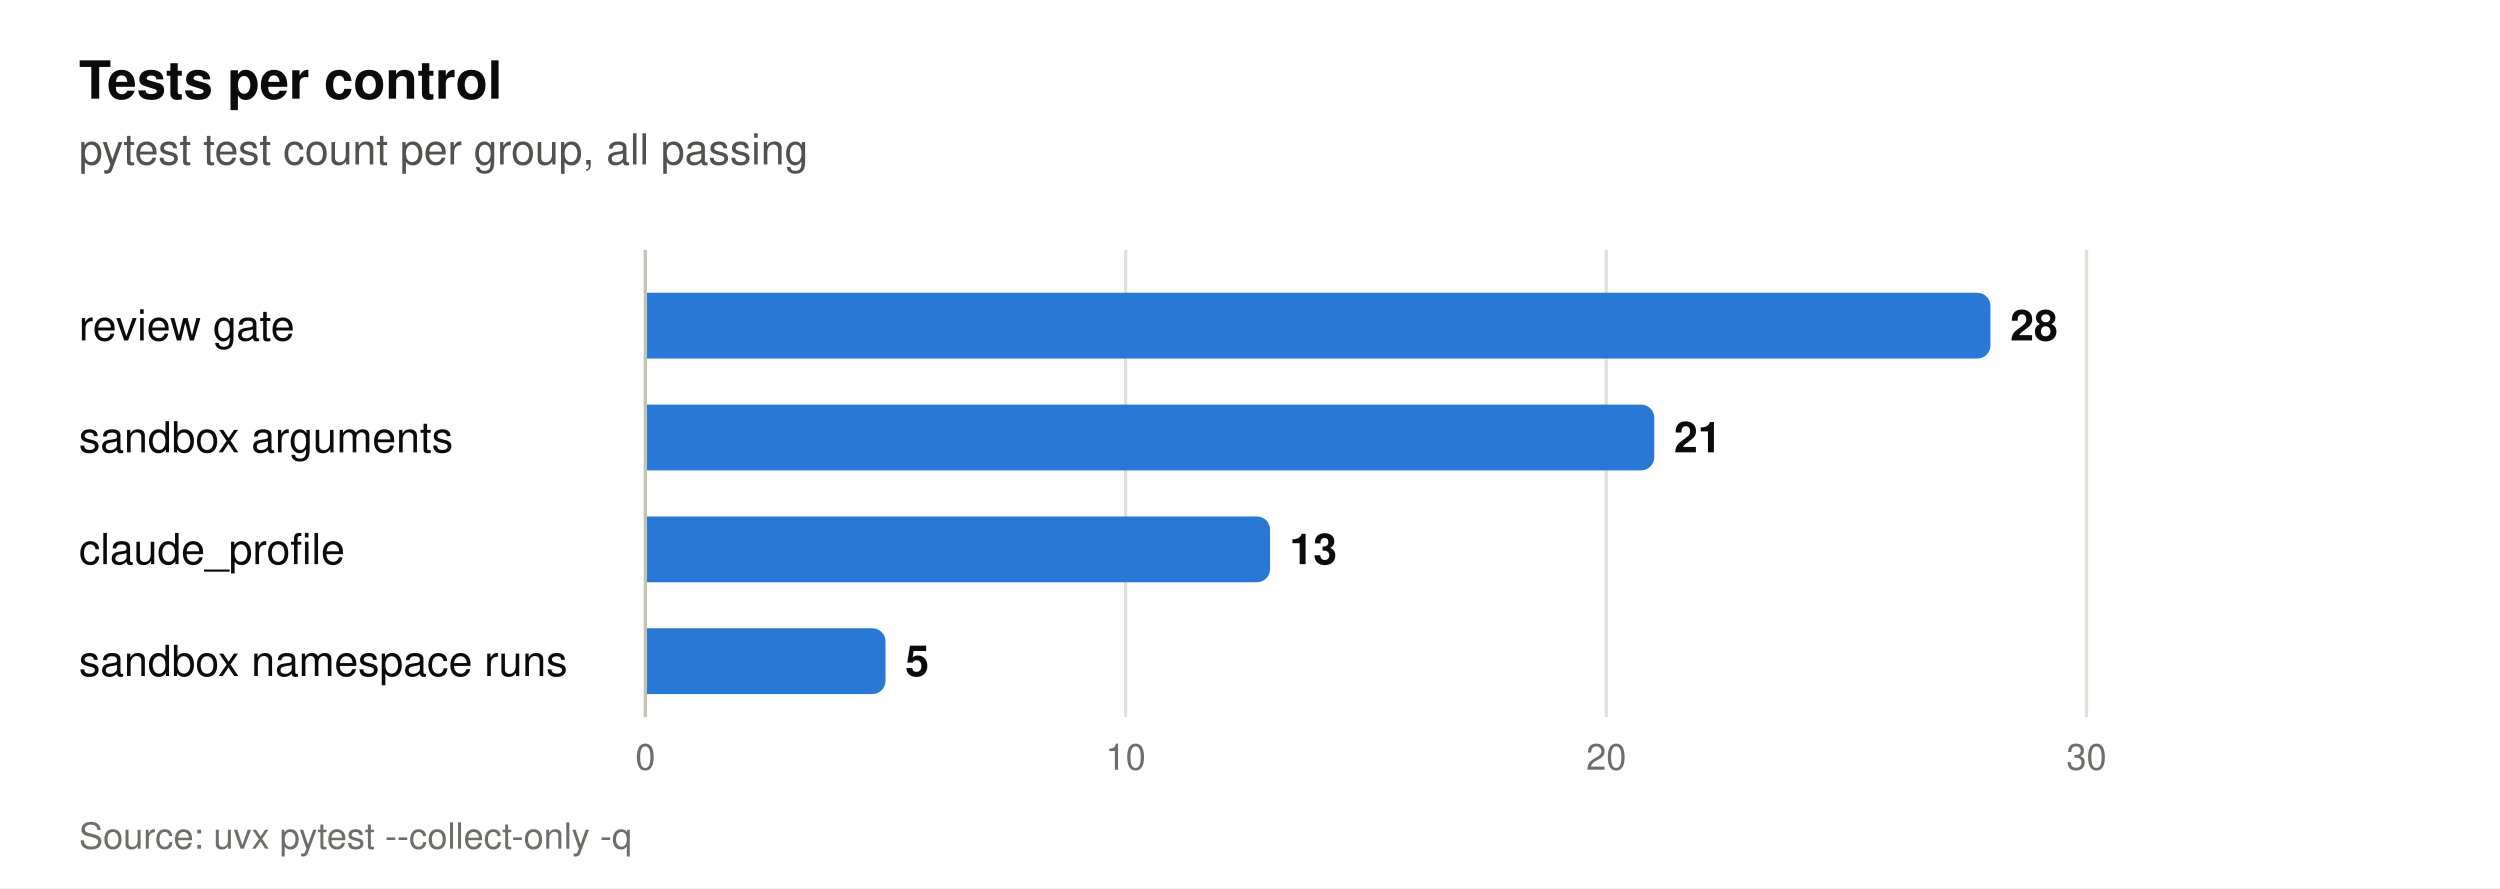
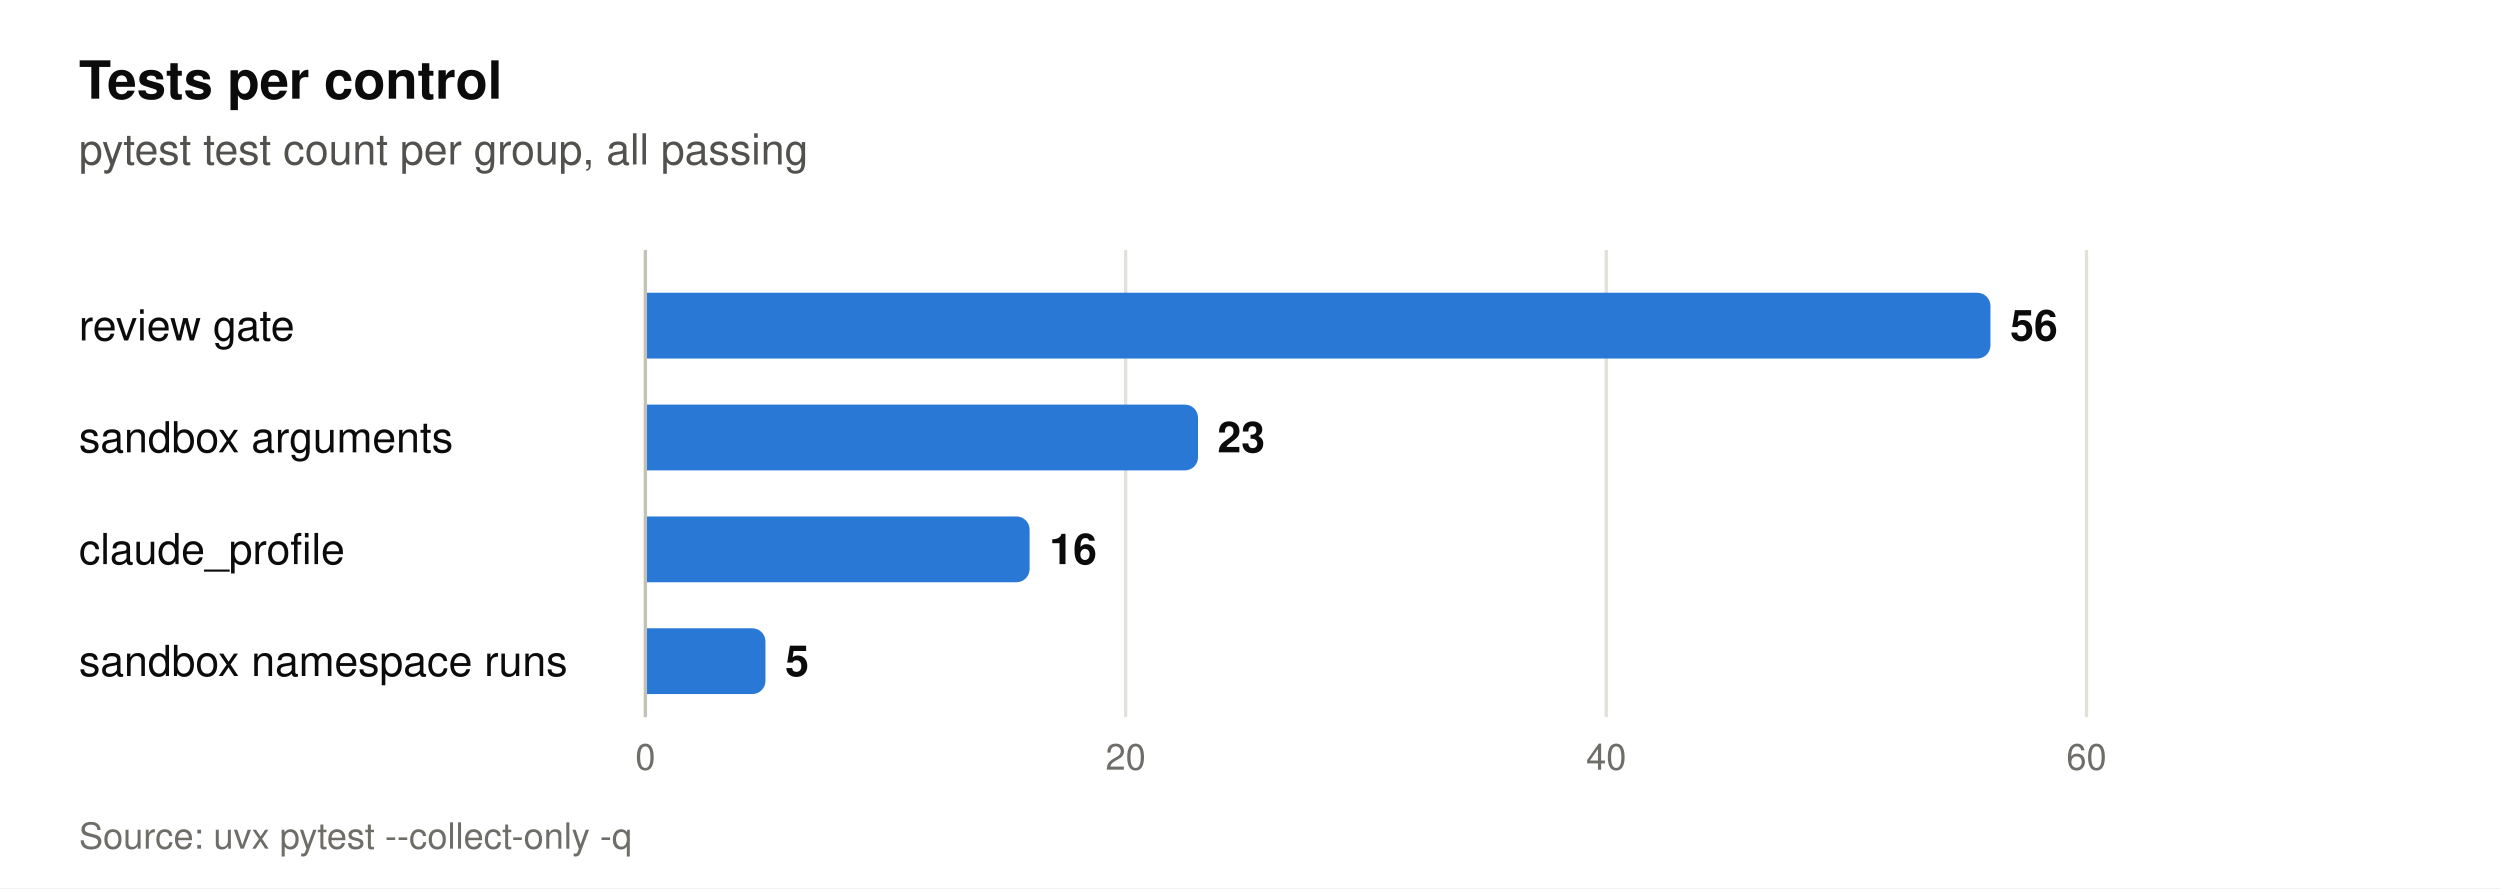
<svg xmlns="http://www.w3.org/2000/svg" viewBox="0 0 760 270" width="760" height="270" font-family="system-ui, -apple-system, 'Segoe UI', Helvetica, Arial, sans-serif" role="img">
  <rect width="100%" height="100%" fill="#ffffff" />
  <text x="24.0" y="30.0" font-size="16" font-weight="600" fill="#0b0b0b" text-anchor="start">Tests per control</text>
  <text x="24.0" y="50.0" font-size="13" font-weight="400" fill="#52514e" text-anchor="start">pytest test count per group, all passing</text>
  <line x1="196.2" y1="76.0" x2="196.2" y2="218.0" stroke="#e1e0d9" stroke-width="1" />
  <text x="196.2" y="234.0" font-size="11" font-weight="400" fill="#6f6d68" text-anchor="middle">0</text>
  <line x1="342.2" y1="76.0" x2="342.2" y2="218.0" stroke="#e1e0d9" stroke-width="1" />
-   <text x="342.2" y="234.0" font-size="11" font-weight="400" fill="#6f6d68" text-anchor="middle">10</text>
+   <text x="342.2" y="234.0" font-size="11" font-weight="400" fill="#6f6d68" text-anchor="middle">20</text>
  <line x1="488.3" y1="76.0" x2="488.3" y2="218.0" stroke="#e1e0d9" stroke-width="1" />
-   <text x="488.3" y="234.0" font-size="11" font-weight="400" fill="#6f6d68" text-anchor="middle">20</text>
+   <text x="488.3" y="234.0" font-size="11" font-weight="400" fill="#6f6d68" text-anchor="middle">40</text>
  <line x1="634.3" y1="76.0" x2="634.3" y2="218.0" stroke="#e1e0d9" stroke-width="1" />
-   <text x="634.3" y="234.0" font-size="11" font-weight="400" fill="#6f6d68" text-anchor="middle">30</text>
+   <text x="634.3" y="234.0" font-size="11" font-weight="400" fill="#6f6d68" text-anchor="middle">60</text>
  <text x="24.0" y="103.5" font-size="13" font-weight="400" fill="#0b0b0b" text-anchor="start">review gate</text>
  <path d="M196.2,89.0h404.9a4,4 0 0 1 4,4v12.0a4,4 0 0 1 -4,4h-404.9z" fill="#2a78d6" />
  <rect x="608.1" y="90.0" width="22.6" height="18" fill="#ffffff" />
-   <text x="611.1" y="103.5" font-size="13" font-weight="600" fill="#0b0b0b" text-anchor="start">28</text>
+   <text x="611.1" y="103.5" font-size="13" font-weight="600" fill="#0b0b0b" text-anchor="start">56</text>
  <text x="24.0" y="137.5" font-size="13" font-weight="400" fill="#0b0b0b" text-anchor="start">sandbox arguments</text>
-   <path d="M196.2,123.0h302.7a4,4 0 0 1 4,4v12.0a4,4 0 0 1 -4,4h-302.7z" fill="#2a78d6" />
-   <rect x="505.9" y="124.0" width="22.6" height="18" fill="#ffffff" />
-   <text x="508.9" y="137.5" font-size="13" font-weight="600" fill="#0b0b0b" text-anchor="start">21</text>
+   <path d="M196.2,123.0h164.0a4,4 0 0 1 4,4v12.0a4,4 0 0 1 -4,4h-164.0z" fill="#2a78d6" />
+   <rect x="367.1" y="124.0" width="22.6" height="18" fill="#ffffff" />
+   <text x="370.1" y="137.5" font-size="13" font-weight="600" fill="#0b0b0b" text-anchor="start">23</text>
  <text x="24.0" y="171.5" font-size="13" font-weight="400" fill="#0b0b0b" text-anchor="start">claude_profile</text>
-   <path d="M196.2,157.0h185.9a4,4 0 0 1 4,4v12.0a4,4 0 0 1 -4,4h-185.9z" fill="#2a78d6" />
-   <rect x="389.0" y="158.0" width="22.6" height="18" fill="#ffffff" />
-   <text x="392.0" y="171.5" font-size="13" font-weight="600" fill="#0b0b0b" text-anchor="start">13</text>
+   <path d="M196.2,157.0h112.8a4,4 0 0 1 4,4v12.0a4,4 0 0 1 -4,4h-112.8z" fill="#2a78d6" />
+   <rect x="316.0" y="158.0" width="22.6" height="18" fill="#ffffff" />
+   <text x="319.0" y="171.5" font-size="13" font-weight="600" fill="#0b0b0b" text-anchor="start">16</text>
  <text x="24.0" y="205.5" font-size="13" font-weight="400" fill="#0b0b0b" text-anchor="start">sandbox namespace runs</text>
-   <path d="M196.2,191.0h69.0a4,4 0 0 1 4,4v12.0a4,4 0 0 1 -4,4h-69.0z" fill="#2a78d6" />
-   <rect x="272.2" y="192.0" width="15.3" height="18" fill="#ffffff" />
-   <text x="275.2" y="205.5" font-size="13" font-weight="600" fill="#0b0b0b" text-anchor="start">5</text>
+   <path d="M196.2,191.0h32.5a4,4 0 0 1 4,4v12.0a4,4 0 0 1 -4,4h-32.5z" fill="#2a78d6" />
+   <rect x="235.7" y="192.0" width="15.3" height="18" fill="#ffffff" />
+   <text x="238.7" y="205.5" font-size="13" font-weight="600" fill="#0b0b0b" text-anchor="start">5</text>
  <line x1="196.2" y1="76.0" x2="196.2" y2="218.0" stroke="#c3c2b7" stroke-width="1" />
  <text x="24.0" y="258.0" font-size="11" font-weight="400" fill="#6f6d68" text-anchor="start">Source: uvx pytest --collect-only -q</text>
</svg>
